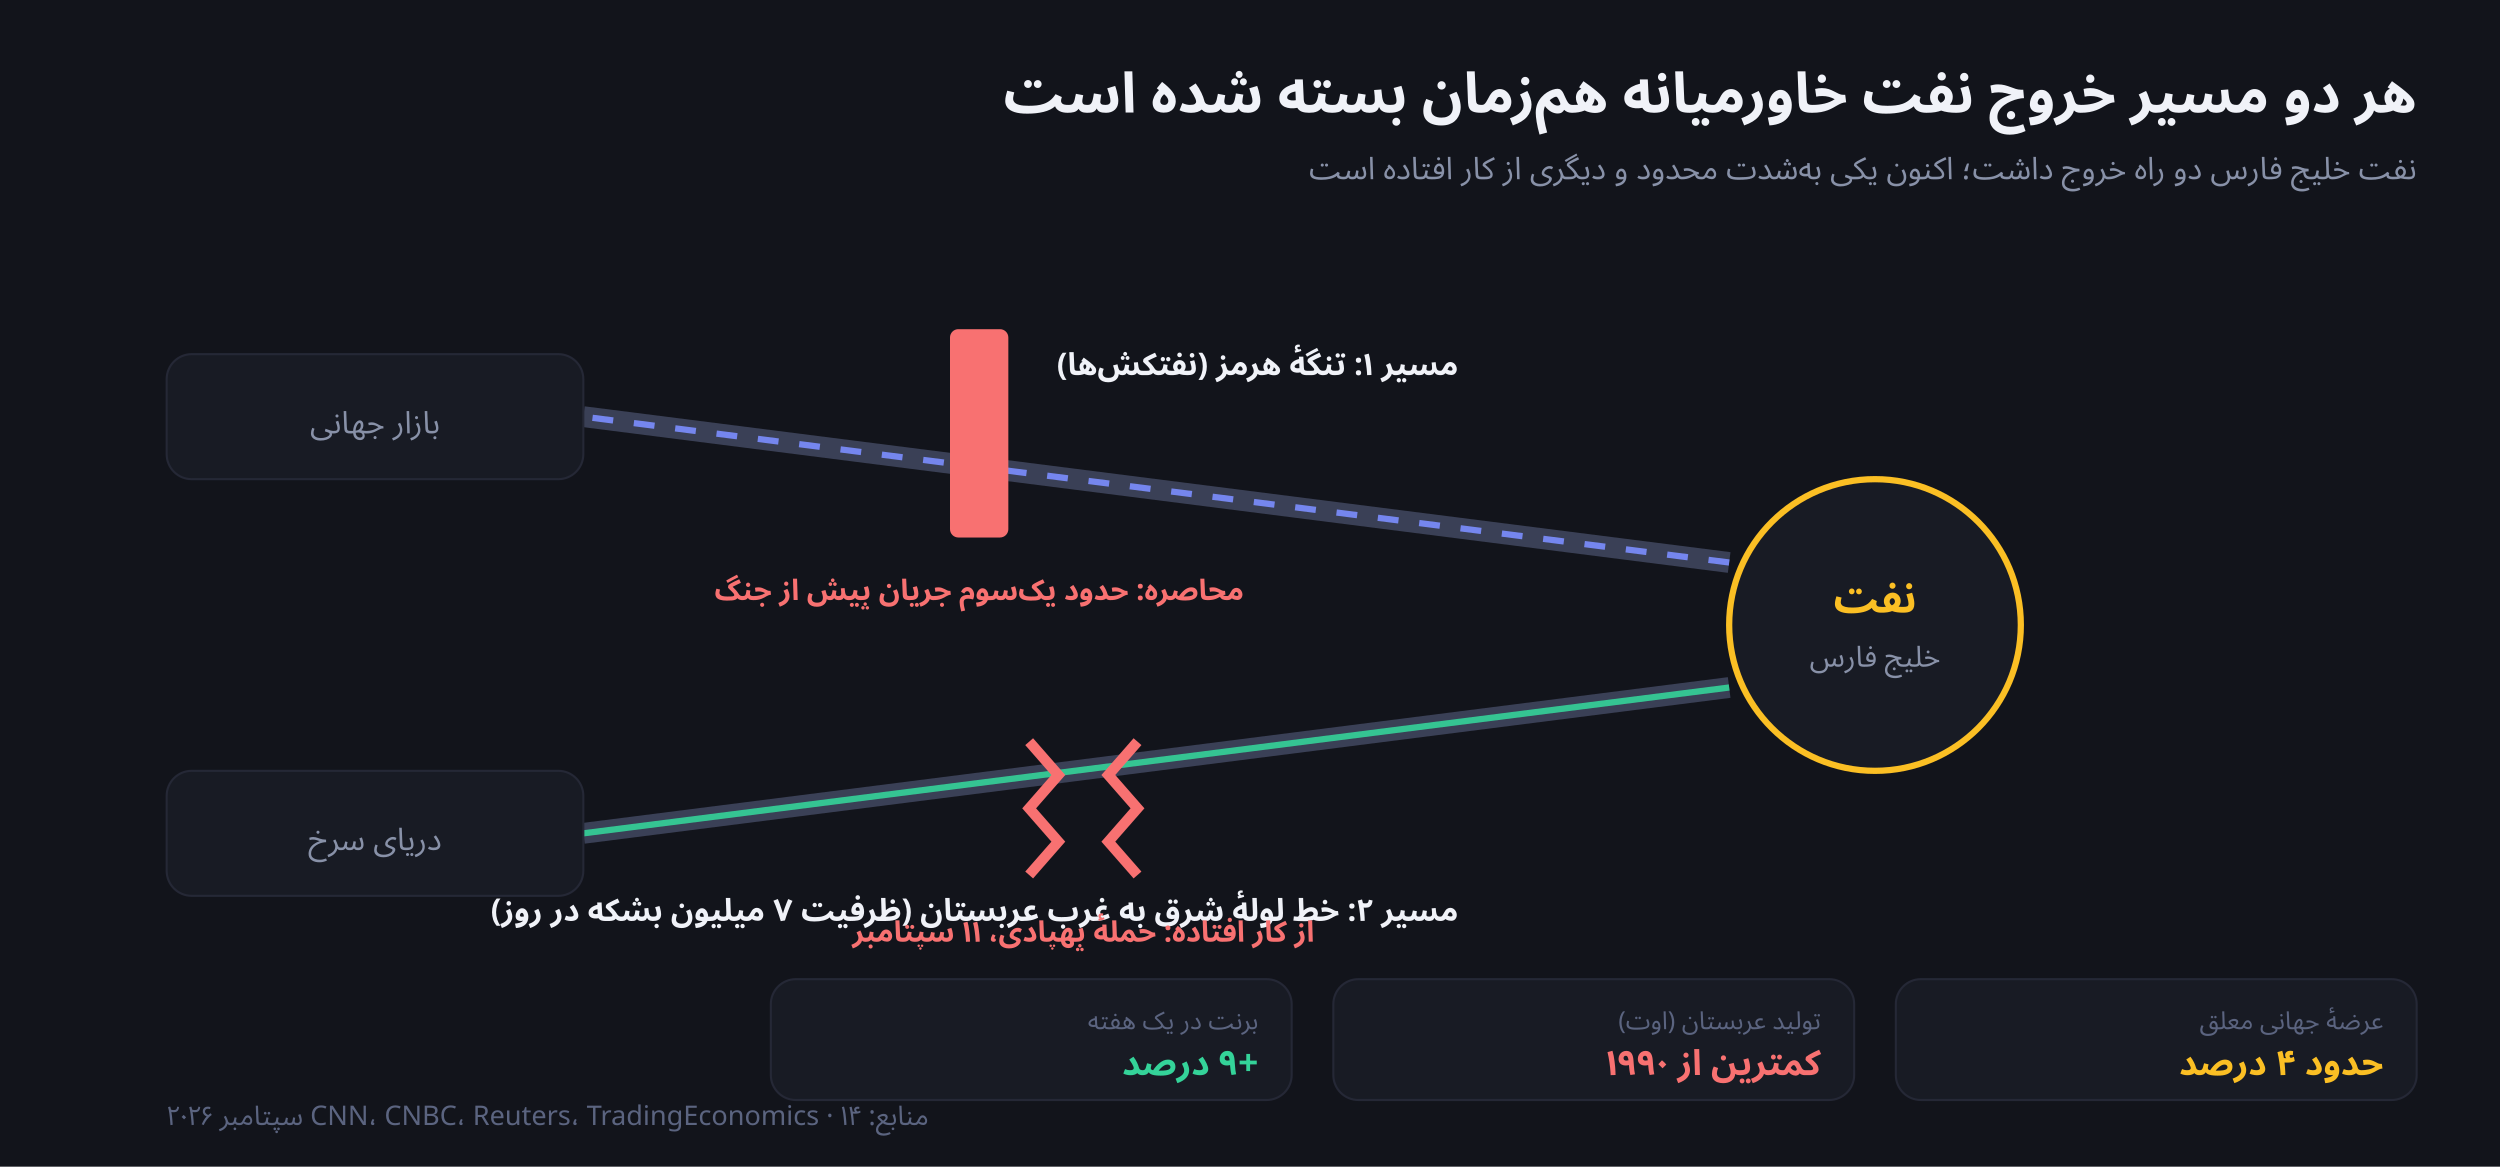
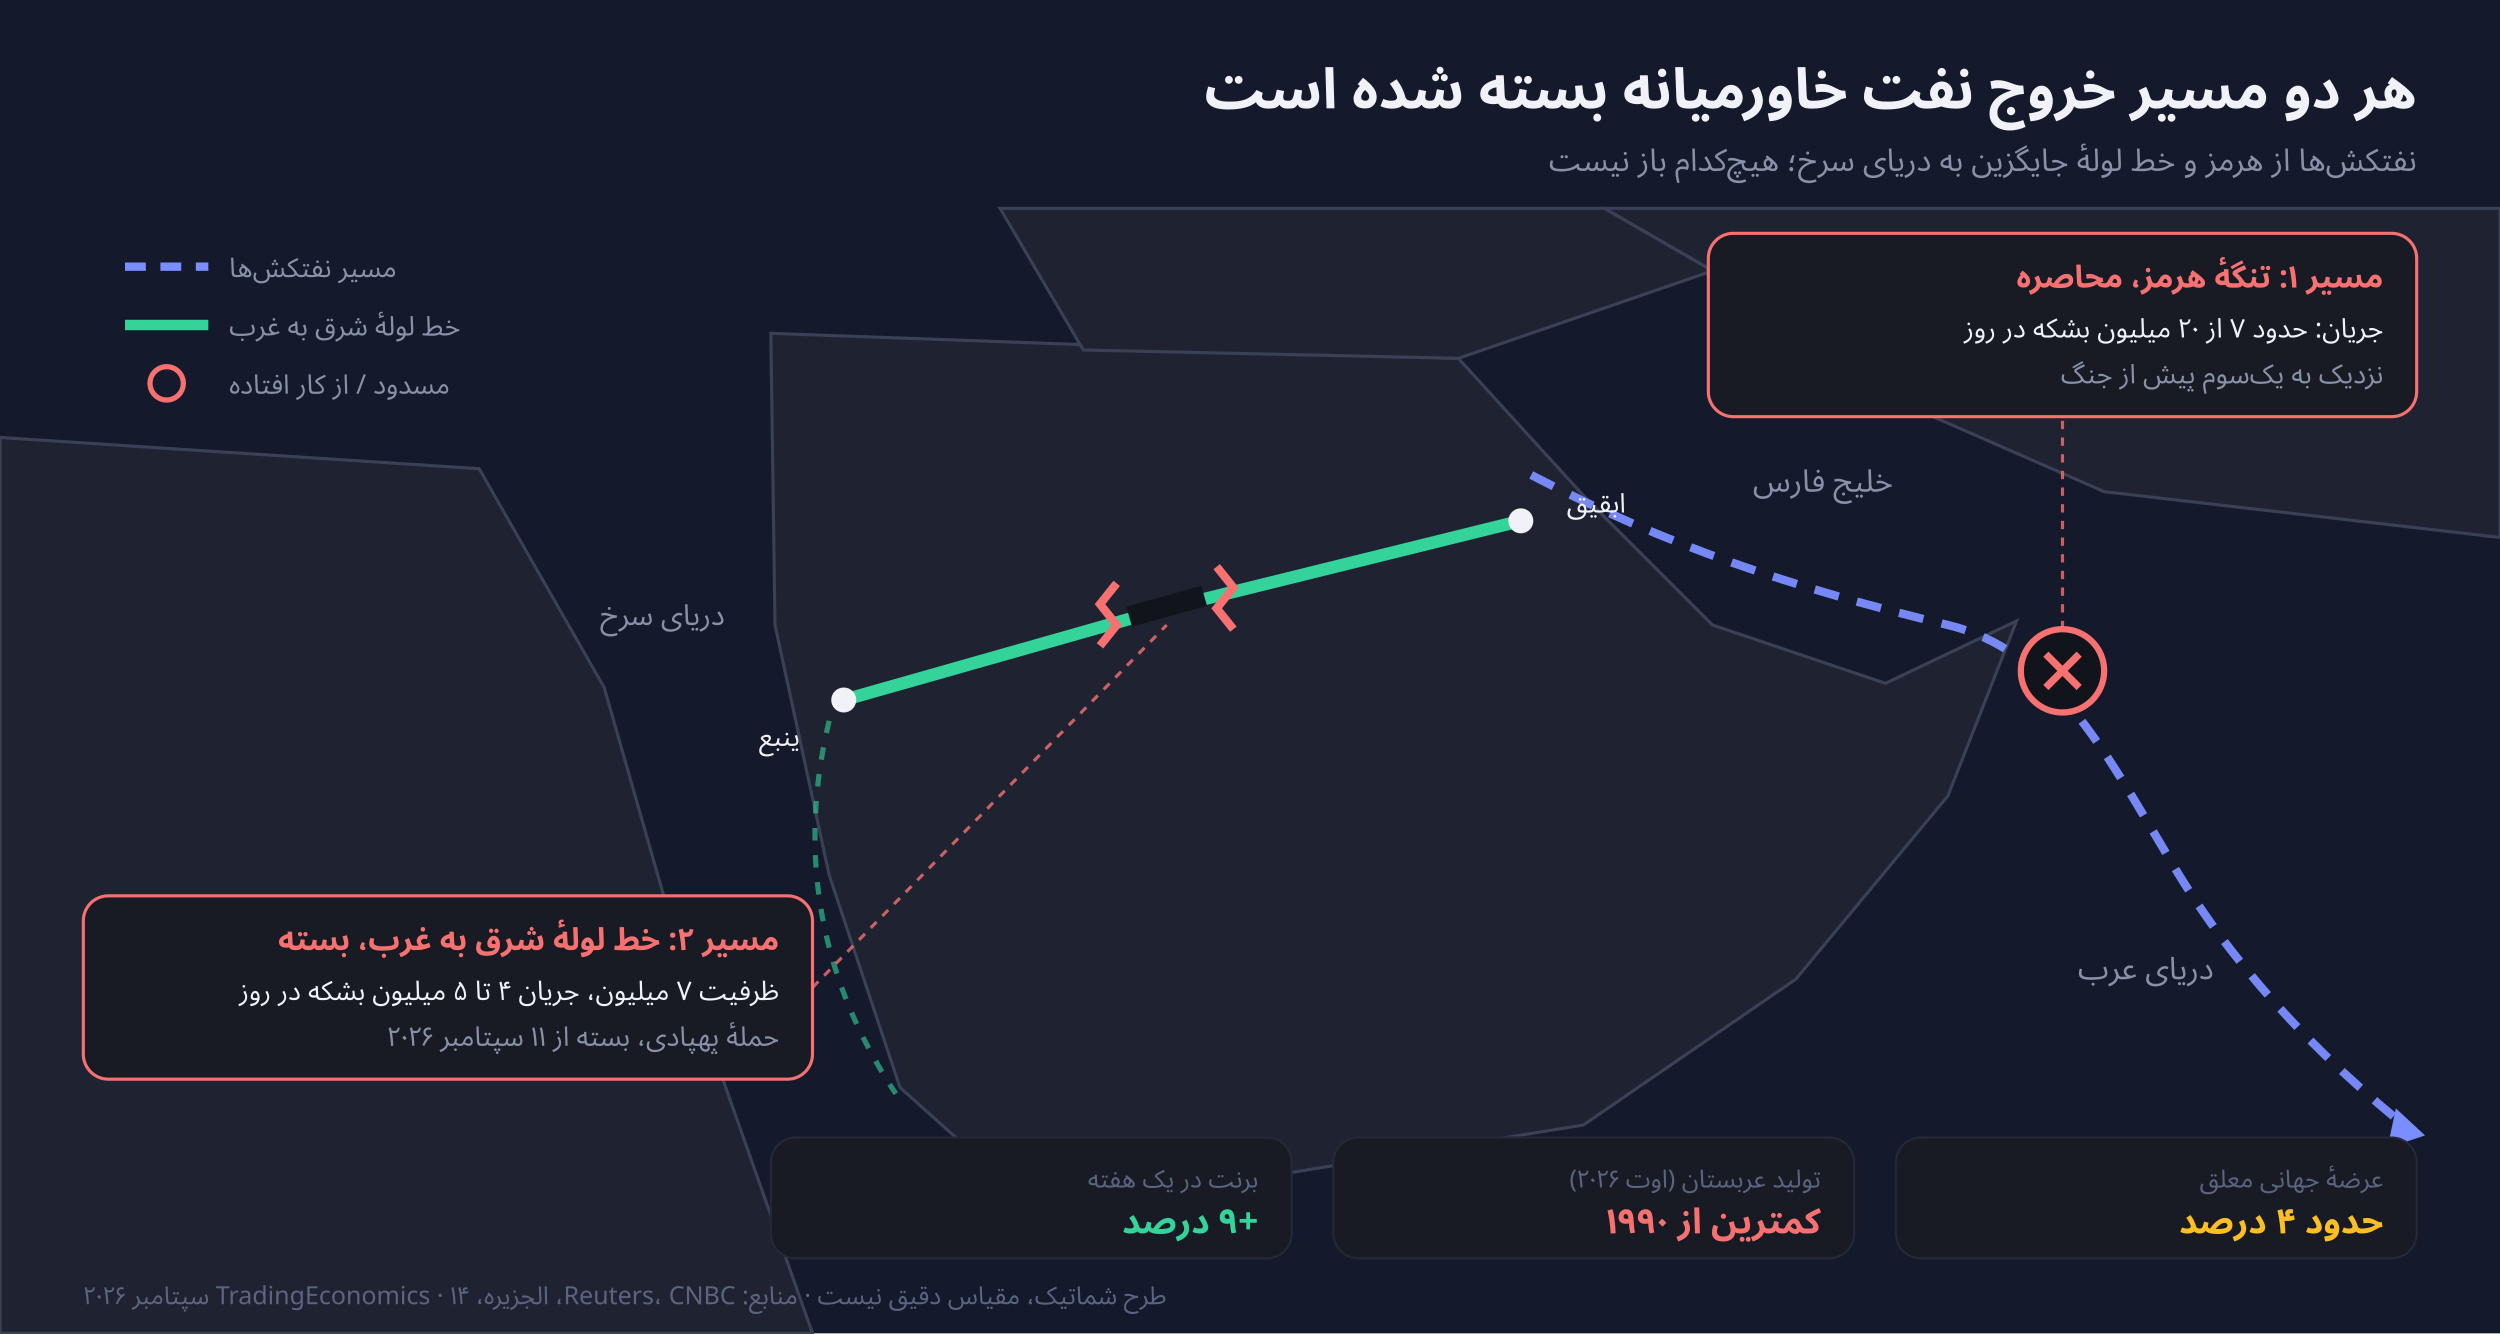
- <svg xmlns="http://www.w3.org/2000/svg" width="1200" height="560" viewBox="0 0 1200 560" role="img">
-   <rect width="1200" height="560" fill="#12141b" />
-   <text x="1160" y="54" text-anchor="start" font-family="Vazirmatn,Tahoma,'Noto Sans Arabic','Segoe UI',sans-serif" font-size="27" font-weight="700" fill="#f0f2f8" direction="rtl">هر دو مسیر خروج نفت خاورمیانه هم‌زمان بسته شده است</text>
-   <text x="1160" y="86" text-anchor="start" font-family="Vazirmatn,Tahoma,'Noto Sans Arabic','Segoe UI',sans-serif" font-size="15" font-weight="400" fill="#8891a8" direction="rtl">نفت خلیج فارس دو راه خروج داشت؛ اکنون یکی به‌شدت محدود و دیگری از کار افتاده است</text>
-   <circle cx="900" cy="300" r="70" fill="#181b24" stroke="#fbbf24" stroke-width="3" />
-   <text x="900" y="294" text-anchor="middle" font-family="Vazirmatn,Tahoma,'Noto Sans Arabic','Segoe UI',sans-serif" font-size="20" font-weight="700" fill="#fbbf24" direction="rtl">نفت</text>
-   <text x="900" y="320" text-anchor="middle" font-family="Vazirmatn,Tahoma,'Noto Sans Arabic','Segoe UI',sans-serif" font-size="14" font-weight="400" fill="#8891a8" direction="rtl">خلیج فارس</text>
-   <line x1="830" y1="270" x2="280" y2="200" stroke="#3a4056" stroke-width="10" opacity="1" />
-   <line x1="830" y1="270" x2="280" y2="200" stroke="#7b8eff" stroke-width="3" opacity="0.9" stroke-dasharray="10 10" />
-   <text x="700" y="180" text-anchor="start" font-family="Vazirmatn,Tahoma,'Noto Sans Arabic','Segoe UI',sans-serif" font-size="15" font-weight="700" fill="#f0f2f8" direction="rtl">مسیر ۱: تنگهٔ هرمز (نفتکش‌ها)</text>
-   <rect x="456" y="158" width="28" height="100" rx="4" fill="#f87171" opacity="1" />
-   <text x="470" y="288" text-anchor="middle" font-family="Vazirmatn,Tahoma,'Noto Sans Arabic','Segoe UI',sans-serif" font-size="14" font-weight="700" fill="#f87171" direction="rtl">محاصره: حدود یک‌سوم جریان پیش از جنگ</text>
-   <line x1="830" y1="330" x2="280" y2="400" stroke="#3a4056" stroke-width="10" opacity="1" />
-   <line x1="830" y1="330" x2="280" y2="400" stroke="#34d399" stroke-width="3" opacity="0.9" />
-   <text x="700" y="442" text-anchor="start" font-family="Vazirmatn,Tahoma,'Noto Sans Arabic','Segoe UI',sans-serif" font-size="15" font-weight="700" fill="#f0f2f8" direction="rtl">مسیر ۲: خط لولهٔ شرق به غرب عربستان (ظرفیت ۷ میلیون بشکه در روز)</text>
-   <path d="M494,356 l14,16 -14,16 14,16 -14,16" stroke="#f87171" stroke-width="5" fill="none" />
-   <path d="M546,356 l-14,16 14,16 -14,16 14,16" stroke="#f87171" stroke-width="5" fill="none" />
-   <text x="520" y="452" text-anchor="middle" font-family="Vazirmatn,Tahoma,'Noto Sans Arabic','Segoe UI',sans-serif" font-size="14" font-weight="700" fill="#f87171" direction="rtl">از کار افتاده: حملهٔ پهپادی، ۱۱ سپتامبر</text>
-   <rect x="80" y="170" width="200" height="60" rx="12" fill="#181b24" opacity="1" stroke="#252836" stroke-width="1" />
-   <text x="180" y="208" text-anchor="middle" font-family="Vazirmatn,Tahoma,'Noto Sans Arabic','Segoe UI',sans-serif" font-size="15" font-weight="400" fill="#8891a8" direction="rtl">بازار جهانی</text>
-   <rect x="80" y="370" width="200" height="60" rx="12" fill="#181b24" opacity="1" stroke="#252836" stroke-width="1" />
-   <text x="180" y="408" text-anchor="middle" font-family="Vazirmatn,Tahoma,'Noto Sans Arabic','Segoe UI',sans-serif" font-size="15" font-weight="400" fill="#8891a8" direction="rtl">دریای سرخ</text>
-   <rect x="910" y="470" width="250" height="58" rx="12" fill="#181b24" opacity="1" stroke="#252836" stroke-width="1" />
-   <text x="1144" y="494" text-anchor="start" font-family="Vazirmatn,Tahoma,'Noto Sans Arabic','Segoe UI',sans-serif" font-size="12" font-weight="400" fill="#5b6480" direction="rtl">عرضهٔ جهانی معلق</text>
-   <text x="1144" y="516" text-anchor="start" font-family="Vazirmatn,Tahoma,'Noto Sans Arabic','Segoe UI',sans-serif" font-size="17" font-weight="700" fill="#fbbf24" direction="rtl">حدود ۴ درصد</text>
-   <rect x="640" y="470" width="250" height="58" rx="12" fill="#181b24" opacity="1" stroke="#252836" stroke-width="1" />
-   <text x="874" y="494" text-anchor="start" font-family="Vazirmatn,Tahoma,'Noto Sans Arabic','Segoe UI',sans-serif" font-size="12" font-weight="400" fill="#5b6480" direction="rtl">تولید عربستان (اوت)</text>
-   <text x="874" y="516" text-anchor="start" font-family="Vazirmatn,Tahoma,'Noto Sans Arabic','Segoe UI',sans-serif" font-size="17" font-weight="700" fill="#f87171" direction="rtl">کمترین از ۱۹۹۰</text>
-   <rect x="370" y="470" width="250" height="58" rx="12" fill="#181b24" opacity="1" stroke="#252836" stroke-width="1" />
-   <text x="604" y="494" text-anchor="start" font-family="Vazirmatn,Tahoma,'Noto Sans Arabic','Segoe UI',sans-serif" font-size="12" font-weight="400" fill="#5b6480" direction="rtl">برنت در یک هفته</text>
-   <text x="604" y="516" text-anchor="start" font-family="Vazirmatn,Tahoma,'Noto Sans Arabic','Segoe UI',sans-serif" font-size="17" font-weight="700" fill="#34d399" direction="rtl">+۹ درصد</text>
-   <text x="80" y="540" text-anchor="end" font-family="Vazirmatn,Tahoma,'Noto Sans Arabic','Segoe UI',sans-serif" font-size="13" font-weight="400" fill="#5b6480" direction="rtl">منابع: CNN، CNBC، Reuters، TradingEconomics · ۱۴ سپتامبر ۲۰۲۶</text>
+ <svg xmlns="http://www.w3.org/2000/svg" width="1200" height="640" viewBox="0 0 1200 640" role="img">
+   <rect width="1200" height="640" fill="#141a2b" />
+   <path d="M0,210 L230,225 L290,330 L330,470 L390,640 L0,640 Z" fill="#1f2331" stroke="#3a4056" stroke-width="1.5" />
+   <path d="M370,160 L700,172 L762,240 L822,300 L905,328 L968,298 L935,382 L862,470 L760,540 L600,566 L470,556 L432,522 L398,420 L372,300 Z" fill="#1f2331" stroke="#3a4056" stroke-width="1.5" />
+   <path d="M770,100 L1200,100 L1200,258 L1010,236 L905,190 L822,130 Z" fill="#1f2331" stroke="#3a4056" stroke-width="1.5" />
+   <path d="M600,100 L770,100 L822,130 L700,172 L520,168 L480,100 Z" fill="#1f2331" stroke="#3a4056" stroke-width="1.5" />
+   <text x="875" y="236" text-anchor="middle" font-family="Vazirmatn,Tahoma,'Noto Sans Arabic','Segoe UI',sans-serif" font-size="15" font-weight="400" fill="#8891a8" direction="rtl">خلیج فارس</text>
+   <text x="1030" y="470" text-anchor="middle" font-family="Vazirmatn,Tahoma,'Noto Sans Arabic','Segoe UI',sans-serif" font-size="15" font-weight="400" fill="#8891a8" direction="rtl">دریای عرب</text>
+   <text x="318" y="300" text-anchor="middle" font-family="Vazirmatn,Tahoma,'Noto Sans Arabic','Segoe UI',sans-serif" font-size="14" font-weight="400" fill="#8891a8" direction="rtl">دریای سرخ</text>
+   <path d="M735,228 C 800,262 860,282 935,300 C 985,312 1010,360 1040,410 C 1070,462 1110,505 1160,545" fill="none" stroke="#7b8eff" stroke-width="4" stroke-dasharray="12 9" opacity="0.95" />
+   <path d="M1150,532 l14,13 -18,6 z" fill="#7b8eff" />
+   <circle cx="990" cy="322" r="20" fill="#12141b" stroke="#f87171" stroke-width="3" />
+   <line x1="982" y1="314" x2="998" y2="330" stroke="#f87171" stroke-width="3.5" opacity="1" />
+   <line x1="998" y1="314" x2="982" y2="330" stroke="#f87171" stroke-width="3.5" opacity="1" />
+   <path d="M730,250 L 560,292 L 405,336" fill="none" stroke="#34d399" stroke-width="6" stroke-linecap="round" />
+   <path d="M578,286 L 542,296" stroke="#12141b" stroke-width="10" />
+   <path d="M584,272 l8,10 -8,10 8,10" fill="none" stroke="#f87171" stroke-width="4" />
+   <path d="M536,280 l-8,10 8,10 -8,10" fill="none" stroke="#f87171" stroke-width="4" />
+   <circle cx="730" cy="250" r="6" fill="#f0f2f8" />
+   <text x="752" y="246" text-anchor="end" font-family="Vazirmatn,Tahoma,'Noto Sans Arabic','Segoe UI',sans-serif" font-size="13" font-weight="400" fill="#f0f2f8" direction="rtl">ابقیق</text>
+   <circle cx="405" cy="336" r="6" fill="#f0f2f8" />
+   <text x="384" y="358" text-anchor="start" font-family="Vazirmatn,Tahoma,'Noto Sans Arabic','Segoe UI',sans-serif" font-size="13" font-weight="400" fill="#f0f2f8" direction="rtl">ینبع</text>
+   <path d="M398,346 C 380,420 400,480 430,525" fill="none" stroke="#34d399" stroke-width="2.5" stroke-dasharray="6 7" opacity="0.6" />
+   <rect x="820" y="112" width="340" height="88" rx="12" fill="#181b24" opacity="1" stroke="#f87171" stroke-width="1.5" />
+   <text x="1144" y="138" text-anchor="start" font-family="Vazirmatn,Tahoma,'Noto Sans Arabic','Segoe UI',sans-serif" font-size="15" font-weight="700" fill="#f87171" direction="rtl">مسیر ۱: تنگهٔ هرمز، محاصره</text>
+   <text x="1144" y="162" text-anchor="start" font-family="Vazirmatn,Tahoma,'Noto Sans Arabic','Segoe UI',sans-serif" font-size="13" font-weight="400" fill="#f0f2f8" direction="rtl">جریان: حدود ۷ از ۲۰ میلیون بشکه در روز</text>
+   <text x="1144" y="184" text-anchor="start" font-family="Vazirmatn,Tahoma,'Noto Sans Arabic','Segoe UI',sans-serif" font-size="13" font-weight="400" fill="#8891a8" direction="rtl">نزدیک به یک‌سوم پیش از جنگ</text>
+   <line x1="990" y1="302" x2="990" y2="200" stroke="#f87171" stroke-width="1.5" opacity="0.8" stroke-dasharray="4 4" />
+   <rect x="40" y="430" width="350" height="88" rx="12" fill="#181b24" opacity="1" stroke="#f87171" stroke-width="1.5" />
+   <text x="374" y="456" text-anchor="start" font-family="Vazirmatn,Tahoma,'Noto Sans Arabic','Segoe UI',sans-serif" font-size="15" font-weight="700" fill="#f87171" direction="rtl">مسیر ۲: خط لولهٔ شرق به غرب، بسته</text>
+   <text x="374" y="480" text-anchor="start" font-family="Vazirmatn,Tahoma,'Noto Sans Arabic','Segoe UI',sans-serif" font-size="13" font-weight="400" fill="#f0f2f8" direction="rtl">ظرفیت ۷ میلیون، جریان ۴ تا ۵ میلیون بشکه در روز</text>
+   <text x="374" y="502" text-anchor="start" font-family="Vazirmatn,Tahoma,'Noto Sans Arabic','Segoe UI',sans-serif" font-size="13" font-weight="400" fill="#8891a8" direction="rtl">حملهٔ پهپادی، بسته از ۱۱ سپتامبر ۲۰۲۶</text>
+   <line x1="390" y1="474" x2="560" y2="300" stroke="#f87171" stroke-width="1.5" opacity="0.8" stroke-dasharray="4 4" />
+   <text x="1160" y="52" text-anchor="start" font-family="Vazirmatn,Tahoma,'Noto Sans Arabic','Segoe UI',sans-serif" font-size="27" font-weight="700" fill="#f0f2f8" direction="rtl">هر دو مسیر خروج نفت خاورمیانه بسته شده است</text>
+   <text x="1160" y="82" text-anchor="start" font-family="Vazirmatn,Tahoma,'Noto Sans Arabic','Segoe UI',sans-serif" font-size="15" font-weight="400" fill="#8891a8" direction="rtl">نفتکش‌ها از هرمز و خط لولهٔ جایگزین به دریای سرخ؛ هیچ‌کدام باز نیست</text>
+   <line x1="60" y1="128" x2="100" y2="128" stroke="#7b8eff" stroke-width="4" opacity="1" stroke-dasharray="10 7" />
+   <text x="110" y="133" text-anchor="end" font-family="Vazirmatn,Tahoma,'Noto Sans Arabic','Segoe UI',sans-serif" font-size="13" font-weight="400" fill="#8891a8" direction="rtl">مسیر نفتکش‌ها</text>
+   <line x1="60" y1="156" x2="100" y2="156" stroke="#34d399" stroke-width="5" opacity="1" />
+   <text x="110" y="161" text-anchor="end" font-family="Vazirmatn,Tahoma,'Noto Sans Arabic','Segoe UI',sans-serif" font-size="13" font-weight="400" fill="#8891a8" direction="rtl">خط لولهٔ شرق به غرب</text>
+   <circle cx="80" cy="184" r="8" fill="none" stroke="#f87171" stroke-width="2.5" />
+   <text x="110" y="189" text-anchor="end" font-family="Vazirmatn,Tahoma,'Noto Sans Arabic','Segoe UI',sans-serif" font-size="13" font-weight="400" fill="#8891a8" direction="rtl">مسدود / از کار افتاده</text>
+   <rect x="910" y="546" width="250" height="58" rx="12" fill="#181b24" opacity="1" stroke="#252836" stroke-width="1" />
+   <text x="1144" y="570" text-anchor="start" font-family="Vazirmatn,Tahoma,'Noto Sans Arabic','Segoe UI',sans-serif" font-size="12" font-weight="400" fill="#5b6480" direction="rtl">عرضهٔ جهانی معلق</text>
+   <text x="1144" y="592" text-anchor="start" font-family="Vazirmatn,Tahoma,'Noto Sans Arabic','Segoe UI',sans-serif" font-size="17" font-weight="700" fill="#fbbf24" direction="rtl">حدود ۴ درصد</text>
+   <rect x="640" y="546" width="250" height="58" rx="12" fill="#181b24" opacity="1" stroke="#252836" stroke-width="1" />
+   <text x="874" y="570" text-anchor="start" font-family="Vazirmatn,Tahoma,'Noto Sans Arabic','Segoe UI',sans-serif" font-size="12" font-weight="400" fill="#5b6480" direction="rtl">تولید عربستان (اوت ۲۰۲۶)</text>
+   <text x="874" y="592" text-anchor="start" font-family="Vazirmatn,Tahoma,'Noto Sans Arabic','Segoe UI',sans-serif" font-size="17" font-weight="700" fill="#f87171" direction="rtl">کمترین از ۱۹۹۰</text>
+   <rect x="370" y="546" width="250" height="58" rx="12" fill="#181b24" opacity="1" stroke="#252836" stroke-width="1" />
+   <text x="604" y="570" text-anchor="start" font-family="Vazirmatn,Tahoma,'Noto Sans Arabic','Segoe UI',sans-serif" font-size="12" font-weight="400" fill="#5b6480" direction="rtl">برنت در یک هفته</text>
+   <text x="604" y="592" text-anchor="start" font-family="Vazirmatn,Tahoma,'Noto Sans Arabic','Segoe UI',sans-serif" font-size="17" font-weight="700" fill="#34d399" direction="rtl">+۹ درصد</text>
+   <text x="40" y="626" text-anchor="end" font-family="Vazirmatn,Tahoma,'Noto Sans Arabic','Segoe UI',sans-serif" font-size="12" font-weight="400" fill="#5b6480" direction="rtl">طرح شماتیک، مقیاس دقیق نیست · منابع: Reuters، CNBC، الجزیره، TradingEconomics · ۱۴ سپتامبر ۲۰۲۶</text>
</svg>
